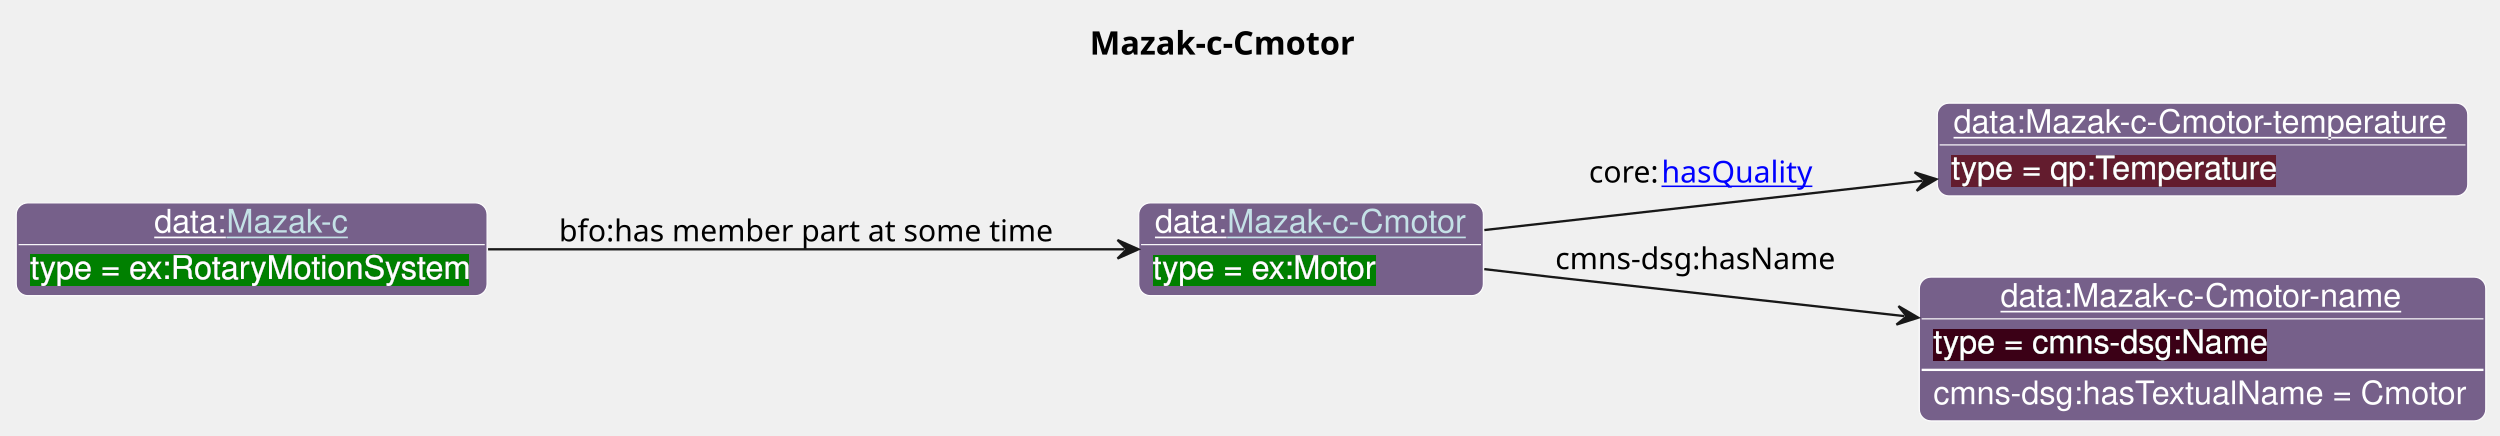
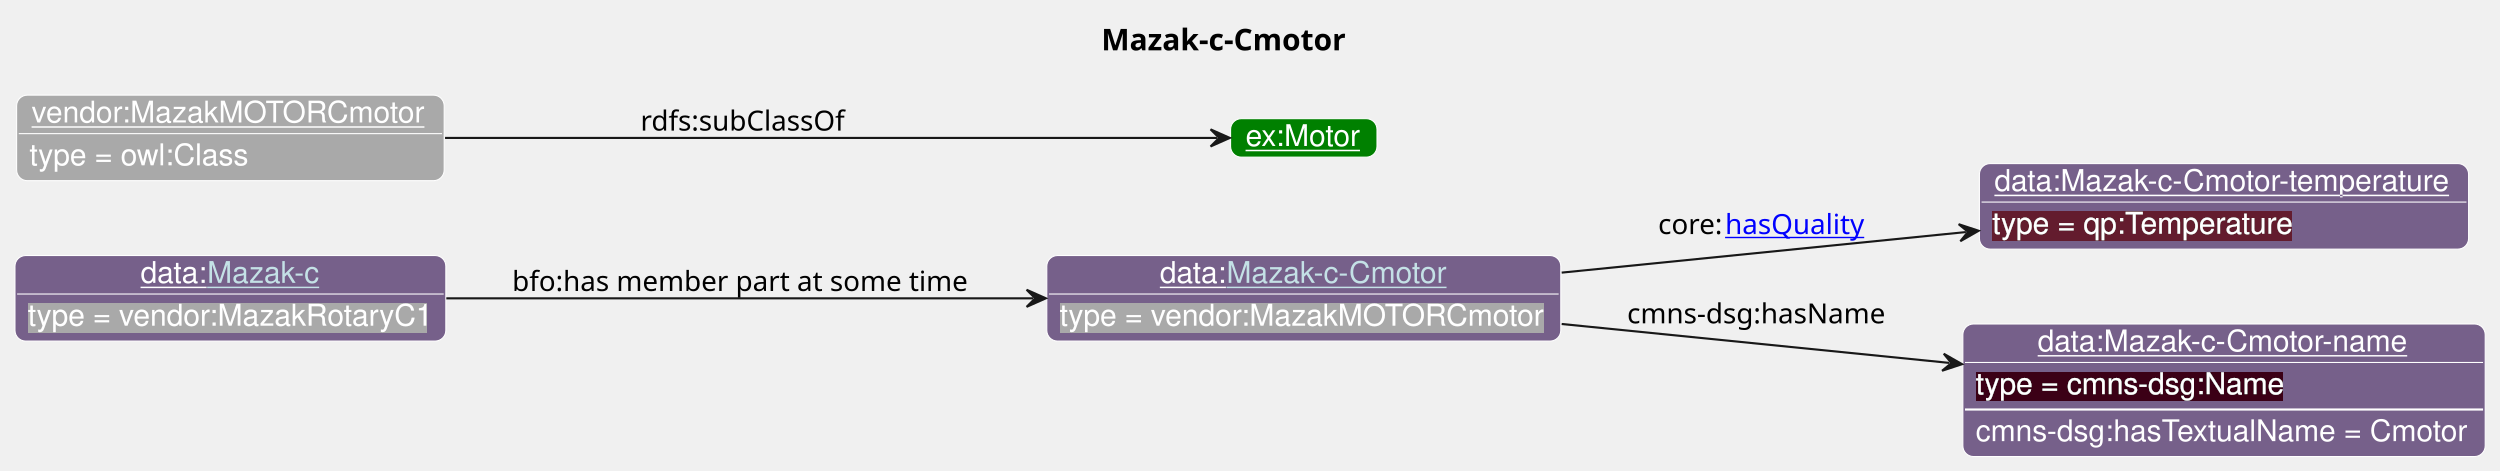
- <svg xmlns="http://www.w3.org/2000/svg" xmlns:xlink="http://www.w3.org/1999/xlink" contentStyleType="text/css" data-diagram-type="CLASS" height="188px" preserveAspectRatio="none" style="width:1078px;height:188px;background:#FFFFFF;" version="1.1" viewBox="0 0 1078 188" width="1078px" zoomAndPan="magnify">
+ <svg xmlns="http://www.w3.org/2000/svg" xmlns:xlink="http://www.w3.org/1999/xlink" contentStyleType="text/css" data-diagram-type="CLASS" height="220px" preserveAspectRatio="none" style="width:1169px;height:220px;background:#FFFFFF;" version="1.1" viewBox="0 0 1169 220" width="1169px" zoomAndPan="magnify">
  <defs>
-     <filter height="1" id="bfuhs5pdzww8o0" width="1" x="0" y="0">
-       <feFlood flood-color="#008000" result="flood" />
+     <filter height="1" id="bxutdbasf5c1s0" width="1" x="0" y="0">
+       <feFlood flood-color="#A9A9A9" result="flood" />
      <feComposite in="SourceGraphic" in2="flood" operator="over" />
    </filter>
-     <filter height="1" id="bfuhs5pdzww8o1" width="1" x="0" y="0">
+     <filter height="1" id="bxutdbasf5c1s1" width="1" x="0" y="0">
      <feFlood flood-color="#641B2E" result="flood" />
      <feComposite in="SourceGraphic" in2="flood" operator="over" />
    </filter>
-     <filter height="1" id="bfuhs5pdzww8o2" width="1" x="0" y="0">
+     <filter height="1" id="bxutdbasf5c1s2" width="1" x="0" y="0">
      <feFlood flood-color="#3A0519" result="flood" />
      <feComposite in="SourceGraphic" in2="flood" operator="over" />
    </filter>
  </defs>
  <g>
-     <text fill="#000000" font-family="sans-serif" font-size="14" font-weight="bold" lengthAdjust="spacing" textLength="125.105" x="469.883" y="23.535">Mazak-c-Cmotor</text>
+     <text fill="#000000" font-family="sans-serif" font-size="14" font-weight="bold" lengthAdjust="spacing" textLength="125.105" x="514.988" y="23.535">Mazak-c-Cmotor</text>
    <g class="entity" data-entity="o1" data-source-line="131" data-uid="ent0002" id="entity_o1">
-       <rect fill="#76608A" height="40" rx="5" ry="5" style="stroke:#FFFFFF;stroke-width:0.5;" width="148.593" x="491.02" y="87.488" />
-       <text fill="#FFFFFF" font-family="Helvetica" font-size="14" lengthAdjust="spacing" text-decoration="underline" textLength="31.138" x="498.02" y="100.269">data:</text>
+       <rect fill="#76608A" height="40" rx="5" ry="5" style="stroke:#FFFFFF;stroke-width:0.5;" width="240.348" x="489.48" y="119.488" />
+       <text fill="#FFFFFF" font-family="Helvetica" font-size="14" lengthAdjust="spacing" text-decoration="underline" textLength="31.138" x="542.357" y="132.269">data:</text>
      <a href="./Mazak-c-Cmotor.html" target="_top" title="./Mazak-c-Cmotor.html" xlink:actuate="onRequest" xlink:href="./Mazak-c-Cmotor.html" xlink:show="new" xlink:title="./Mazak-c-Cmotor.html" xlink:type="simple">
-         <text fill="#C4E1E6" font-family="Helvetica" font-size="14" lengthAdjust="spacing" text-decoration="underline" textLength="103.455" x="529.158" y="100.269">Mazak-c-Cmotor</text>
+         <text fill="#C4E1E6" font-family="Helvetica" font-size="14" lengthAdjust="spacing" text-decoration="underline" textLength="103.455" x="573.495" y="132.269">Mazak-c-Cmotor</text>
      </a>
-       <line style="stroke:#FFFFFF;stroke-width:0.5;" x1="492.02" x2="638.613" y1="105.488" y2="105.488" />
-       <text fill="#FFFFFF" filter="url(#bfuhs5pdzww8o0)" font-family="Helvetica" font-size="14" lengthAdjust="spacing" textLength="96.879" x="497.02" y="120.269">type = ex:Motor</text>
+       <line style="stroke:#FFFFFF;stroke-width:0.5;" x1="490.48" x2="728.828" y1="137.488" y2="137.488" />
+       <text fill="#FFFFFF" filter="url(#bxutdbasf5c1s0)" font-family="Helvetica" font-size="14" lengthAdjust="spacing" textLength="228.348" x="495.48" y="152.269">type = vendor:MazakMOTORCmotor</text>
    </g>
    <g class="entity" data-entity="o2" data-source-line="131" data-uid="ent0003" id="entity_o2">
-       <rect fill="#76608A" height="40" rx="5" ry="5" style="stroke:#FFFFFF;stroke-width:0.5;" width="228.737" x="835.37" y="44.488" />
-       <text fill="#FFFFFF" font-family="Helvetica" font-size="14" lengthAdjust="spacing" text-decoration="underline" textLength="214.737" x="842.37" y="57.269">data:Mazak-c-Cmotor-temperature</text>
-       <line style="stroke:#FFFFFF;stroke-width:0.5;" x1="836.37" x2="1063.107" y1="62.488" y2="62.488" />
-       <text fill="#FFFFFF" filter="url(#bfuhs5pdzww8o1)" font-family="Helvetica" font-size="14" lengthAdjust="spacing" textLength="142.023" x="841.37" y="77.269">type = qp:Temperature</text>
+       <rect fill="#76608A" height="40" rx="5" ry="5" style="stroke:#FFFFFF;stroke-width:0.5;" width="228.737" x="925.58" y="76.488" />
+       <text fill="#FFFFFF" font-family="Helvetica" font-size="14" lengthAdjust="spacing" text-decoration="underline" textLength="214.737" x="932.58" y="89.269">data:Mazak-c-Cmotor-temperature</text>
+       <line style="stroke:#FFFFFF;stroke-width:0.5;" x1="926.58" x2="1153.317" y1="94.488" y2="94.488" />
+       <text fill="#FFFFFF" filter="url(#bxutdbasf5c1s1)" font-family="Helvetica" font-size="14" lengthAdjust="spacing" textLength="142.023" x="931.58" y="109.269">type = qp:Temperature</text>
    </g>
    <g class="entity" data-entity="o3" data-source-line="131" data-uid="ent0004" id="entity_o3">
-       <rect fill="#76608A" height="62" rx="5" ry="5" style="stroke:#FFFFFF;stroke-width:0.5;" width="244.251" x="827.62" y="119.488" />
-       <text fill="#FFFFFF" font-family="Helvetica" font-size="14" lengthAdjust="spacing" text-decoration="underline" textLength="174.275" x="862.608" y="132.269">data:Mazak-c-Cmotor-name</text>
-       <line style="stroke:#FFFFFF;stroke-width:0.5;" x1="828.62" x2="1070.871" y1="137.488" y2="137.488" />
-       <text fill="#FFFFFF" filter="url(#bfuhs5pdzww8o2)" font-family="Helvetica" font-size="14" lengthAdjust="spacing" textLength="144.334" x="833.62" y="152.269">type = cmns-dsg:Name</text>
-       <line style="stroke:#FFFFFF;stroke-width:1;" x1="828.62" x2="1070.871" y1="159.488" y2="159.488" />
-       <text fill="#FFFFFF" font-family="Helvetica" font-size="14" lengthAdjust="spacing" textLength="232.251" x="833.62" y="174.269">cmns-dsg:hasTextualName = Cmotor</text>
+       <rect fill="#A9A9A9" height="40" rx="5" ry="5" style="stroke:#FFFFFF;stroke-width:0.5;" width="199.931" x="7.77" y="44.488" />
+       <text fill="#FFFFFF" font-family="Helvetica" font-size="14" lengthAdjust="spacing" text-decoration="underline" textLength="185.931" x="14.77" y="57.269">vendor:MazakMOTORCmotor</text>
+       <line style="stroke:#FFFFFF;stroke-width:0.5;" x1="8.77" x2="206.701" y1="62.488" y2="62.488" />
+       <text fill="#FFFFFF" filter="url(#bxutdbasf5c1s0)" font-family="Helvetica" font-size="14" lengthAdjust="spacing" textLength="102.32" x="13.77" y="77.269">type = owl:Class</text>
    </g>
-     <g class="entity" data-entity="o4" data-source-line="131" data-uid="ent0005" id="entity_o4">
-       <rect fill="#76608A" height="40" rx="5" ry="5" style="stroke:#FFFFFF;stroke-width:0.5;" width="203.023" x="7" y="87.488" />
-       <text fill="#FFFFFF" font-family="Helvetica" font-size="14" lengthAdjust="spacing" text-decoration="underline" textLength="31.138" x="66.495" y="100.269">data:</text>
+     <g class="entity" data-entity="o4" data-source-line="126" data-uid="ent0005" id="entity_o4">
+       <rect fill="#008000" height="18" rx="5" ry="5" style="stroke:#FFFFFF;stroke-width:0.5;" width="68.462" x="575.42" y="55.488" />
+       <text fill="#FFFFFF" font-family="Helvetica" font-size="14" lengthAdjust="spacing" text-decoration="underline" textLength="54.462" x="582.42" y="68.269">ex:Motor</text>
+     </g>
+     <g class="entity" data-entity="o5" data-source-line="131" data-uid="ent0006" id="entity_o5">
+       <rect fill="#76608A" height="62" rx="5" ry="5" style="stroke:#FFFFFF;stroke-width:0.5;" width="244.251" x="917.83" y="151.488" />
+       <text fill="#FFFFFF" font-family="Helvetica" font-size="14" lengthAdjust="spacing" text-decoration="underline" textLength="174.275" x="952.818" y="164.269">data:Mazak-c-Cmotor-name</text>
+       <line style="stroke:#FFFFFF;stroke-width:0.5;" x1="918.83" x2="1161.081" y1="169.488" y2="169.488" />
+       <text fill="#FFFFFF" filter="url(#bxutdbasf5c1s2)" font-family="Helvetica" font-size="14" lengthAdjust="spacing" textLength="144.334" x="923.83" y="184.269">type = cmns-dsg:Name</text>
+       <line style="stroke:#FFFFFF;stroke-width:1;" x1="918.83" x2="1161.081" y1="191.488" y2="191.488" />
+       <text fill="#FFFFFF" font-family="Helvetica" font-size="14" lengthAdjust="spacing" textLength="232.251" x="923.83" y="206.269">cmns-dsg:hasTextualName = Cmotor</text>
+     </g>
+     <g class="entity" data-entity="o6" data-source-line="131" data-uid="ent0007" id="entity_o6">
+       <rect fill="#76608A" height="40" rx="5" ry="5" style="stroke:#FFFFFF;stroke-width:0.5;" width="201.478" x="7" y="119.488" />
+       <text fill="#FFFFFF" font-family="Helvetica" font-size="14" lengthAdjust="spacing" text-decoration="underline" textLength="31.138" x="65.722" y="132.269">data:</text>
      <a href="./Mazak-c.html" target="_top" title="./Mazak-c.html" xlink:actuate="onRequest" xlink:href="./Mazak-c.html" xlink:show="new" xlink:title="./Mazak-c.html" xlink:type="simple">
-         <text fill="#C4E1E6" font-family="Helvetica" font-size="14" lengthAdjust="spacing" text-decoration="underline" textLength="52.897" x="97.632" y="100.269">Mazak-c</text>
+         <text fill="#C4E1E6" font-family="Helvetica" font-size="14" lengthAdjust="spacing" text-decoration="underline" textLength="52.897" x="96.86" y="132.269">Mazak-c</text>
      </a>
-       <line style="stroke:#FFFFFF;stroke-width:0.5;" x1="8" x2="209.023" y1="105.488" y2="105.488" />
-       <text fill="#FFFFFF" filter="url(#bfuhs5pdzww8o0)" font-family="Helvetica" font-size="14" lengthAdjust="spacing" textLength="191.023" x="13" y="120.269">type = ex:RotaryMotionSystem</text>
+       <line style="stroke:#FFFFFF;stroke-width:0.5;" x1="8" x2="207.478" y1="137.488" y2="137.488" />
+       <text fill="#FFFFFF" filter="url(#bxutdbasf5c1s0)" font-family="Helvetica" font-size="14" lengthAdjust="spacing" textLength="189.478" x="13" y="152.269">type = vendor:MazakRotaryC1</text>
    </g>
-     <g class="link" data-entity-1="o1" data-entity-2="o2" data-source-line="195" data-uid="lnk6" id="link_o1_o2">
-       <path codeLine="195" d="M640.05,99.198 C695.29,92.988 765.928,85.049 828.998,77.95" fill="none" id="o1-to-o2" style="stroke:#181818;stroke-width:1;" />
-       <polygon fill="#181818" points="834.96,77.278,825.569,74.31,829.991,77.838,826.464,82.26,834.96,77.278" style="stroke:#181818;stroke-width:1;" />
-       <text fill="#000000" font-family="sans-serif" font-size="13" lengthAdjust="spacing" textLength="31.319" x="685.12" y="78.707">core:</text>
+     <g class="link" data-entity-1="o1" data-entity-2="o2" data-source-line="195" data-uid="lnk8" id="link_o1_o2">
+       <path codeLine="195" d="M730.24,127.478 C791.25,121.358 859.1,114.548 919.25,108.508" fill="none" id="o1-to-o2" style="stroke:#181818;stroke-width:1;" />
+       <polygon fill="#181818" points="925.22,107.908,915.865,104.828,920.245,108.408,916.665,112.787,925.22,107.908" style="stroke:#181818;stroke-width:1;" />
+       <text fill="#000000" font-family="sans-serif" font-size="13" lengthAdjust="spacing" textLength="31.319" x="775.33" y="109.437">core:</text>
      <a href="https://spec.industrialontologies.org/ontology/core/Core/hasQuality" target="_top" title="https://spec.industrialontologies.org/ontology/core/Core/hasQuality" xlink:actuate="onRequest" xlink:href="https://spec.industrialontologies.org/ontology/core/Core/hasQuality" xlink:show="new" xlink:title="https://spec.industrialontologies.org/ontology/core/Core/hasQuality" xlink:type="simple">
-         <text fill="#0000FF" font-family="sans-serif" font-size="13" lengthAdjust="spacing" text-decoration="underline" textLength="66.39" x="716.439" y="78.707">hasQuality</text>
+         <text fill="#0000FF" font-family="sans-serif" font-size="13" lengthAdjust="spacing" text-decoration="underline" textLength="66.39" x="806.649" y="109.437">hasQuality</text>
      </a>
    </g>
-     <g class="link" data-entity-1="o1" data-entity-2="o3" data-source-line="195" data-uid="lnk7" id="link_o1_o3">
-       <path codeLine="195" d="M640.02,116.048 C656.71,117.988 669.62,119.488 669.62,119.488 C669.62,119.488 745.947,127.966 821.167,136.316" fill="none" id="o1-to-o3" style="stroke:#181818;stroke-width:1;" />
-       <polygon fill="#181818" points="827.13,136.978,818.626,132.01,822.16,136.427,817.744,139.961,827.13,136.978" style="stroke:#181818;stroke-width:1;" />
-       <text fill="#000000" font-family="sans-serif" font-size="13" lengthAdjust="spacing" textLength="126.077" x="670.62" y="116.057">cmns-dsg:hasName</text>
+     <g class="link" data-entity-1="o3" data-entity-2="o4" data-source-line="195" data-uid="lnk9" id="link_o3_o4">
+       <path codeLine="195" d="M208.1,64.488 C321.57,64.488 495.06,64.488 569.06,64.488" fill="none" id="o3-to-o4" style="stroke:#181818;stroke-width:1;" />
+       <polygon fill="#181818" points="575.06,64.488,566.06,60.488,570.06,64.488,566.06,68.488,575.06,64.488" style="stroke:#181818;stroke-width:1;" />
+       <text fill="#000000" font-family="sans-serif" font-size="13" lengthAdjust="spacing" textLength="99.963" x="299.48" y="61.057">rdfs:subClassOf</text>
    </g>
-     <g class="link" data-entity-1="o4" data-entity-2="o1" data-source-line="195" data-uid="lnk8" id="link_o4_o1">
-       <path codeLine="195" d="M210.45,107.488 C295.37,107.488 408.79,107.488 484.87,107.488" fill="none" id="o4-to-o1" style="stroke:#181818;stroke-width:1;" />
-       <polygon fill="#181818" points="490.87,107.488,481.87,103.488,485.87,107.488,481.87,111.488,490.87,107.488" style="stroke:#181818;stroke-width:1;" />
-       <text fill="#000000" font-family="sans-serif" font-size="13" lengthAdjust="spacing" textLength="219.337" x="241.02" y="104.057">bfo:has member part at some time</text>
+     <g class="link" data-entity-1="o1" data-entity-2="o5" data-source-line="195" data-uid="lnk10" id="link_o1_o5">
+       <path codeLine="195" d="M730.24,151.498 C788.65,157.358 852.83,163.799 911.49,169.689" fill="none" id="o1-to-o5" style="stroke:#181818;stroke-width:1;" />
+       <polygon fill="#181818" points="917.46,170.288,908.905,165.409,912.485,169.789,908.105,173.369,917.46,170.288" style="stroke:#181818;stroke-width:1;" />
+       <text fill="#000000" font-family="sans-serif" font-size="13" lengthAdjust="spacing" textLength="126.077" x="760.83" y="151.197">cmns-dsg:hasName</text>
+     </g>
+     <g class="link" data-entity-1="o6" data-entity-2="o1" data-source-line="195" data-uid="lnk11" id="link_o6_o1">
+       <path codeLine="195" d="M208.7,139.488 C289.48,139.488 397.43,139.488 483.04,139.488" fill="none" id="o6-to-o1" style="stroke:#181818;stroke-width:1;" />
+       <polygon fill="#181818" points="489.04,139.488,480.04,135.488,484.04,139.488,480.04,143.488,489.04,139.488" style="stroke:#181818;stroke-width:1;" />
+       <text fill="#000000" font-family="sans-serif" font-size="13" lengthAdjust="spacing" textLength="219.337" x="239.48" y="136.057">bfo:has member part at some time</text>
    </g>
  </g>
</svg>
